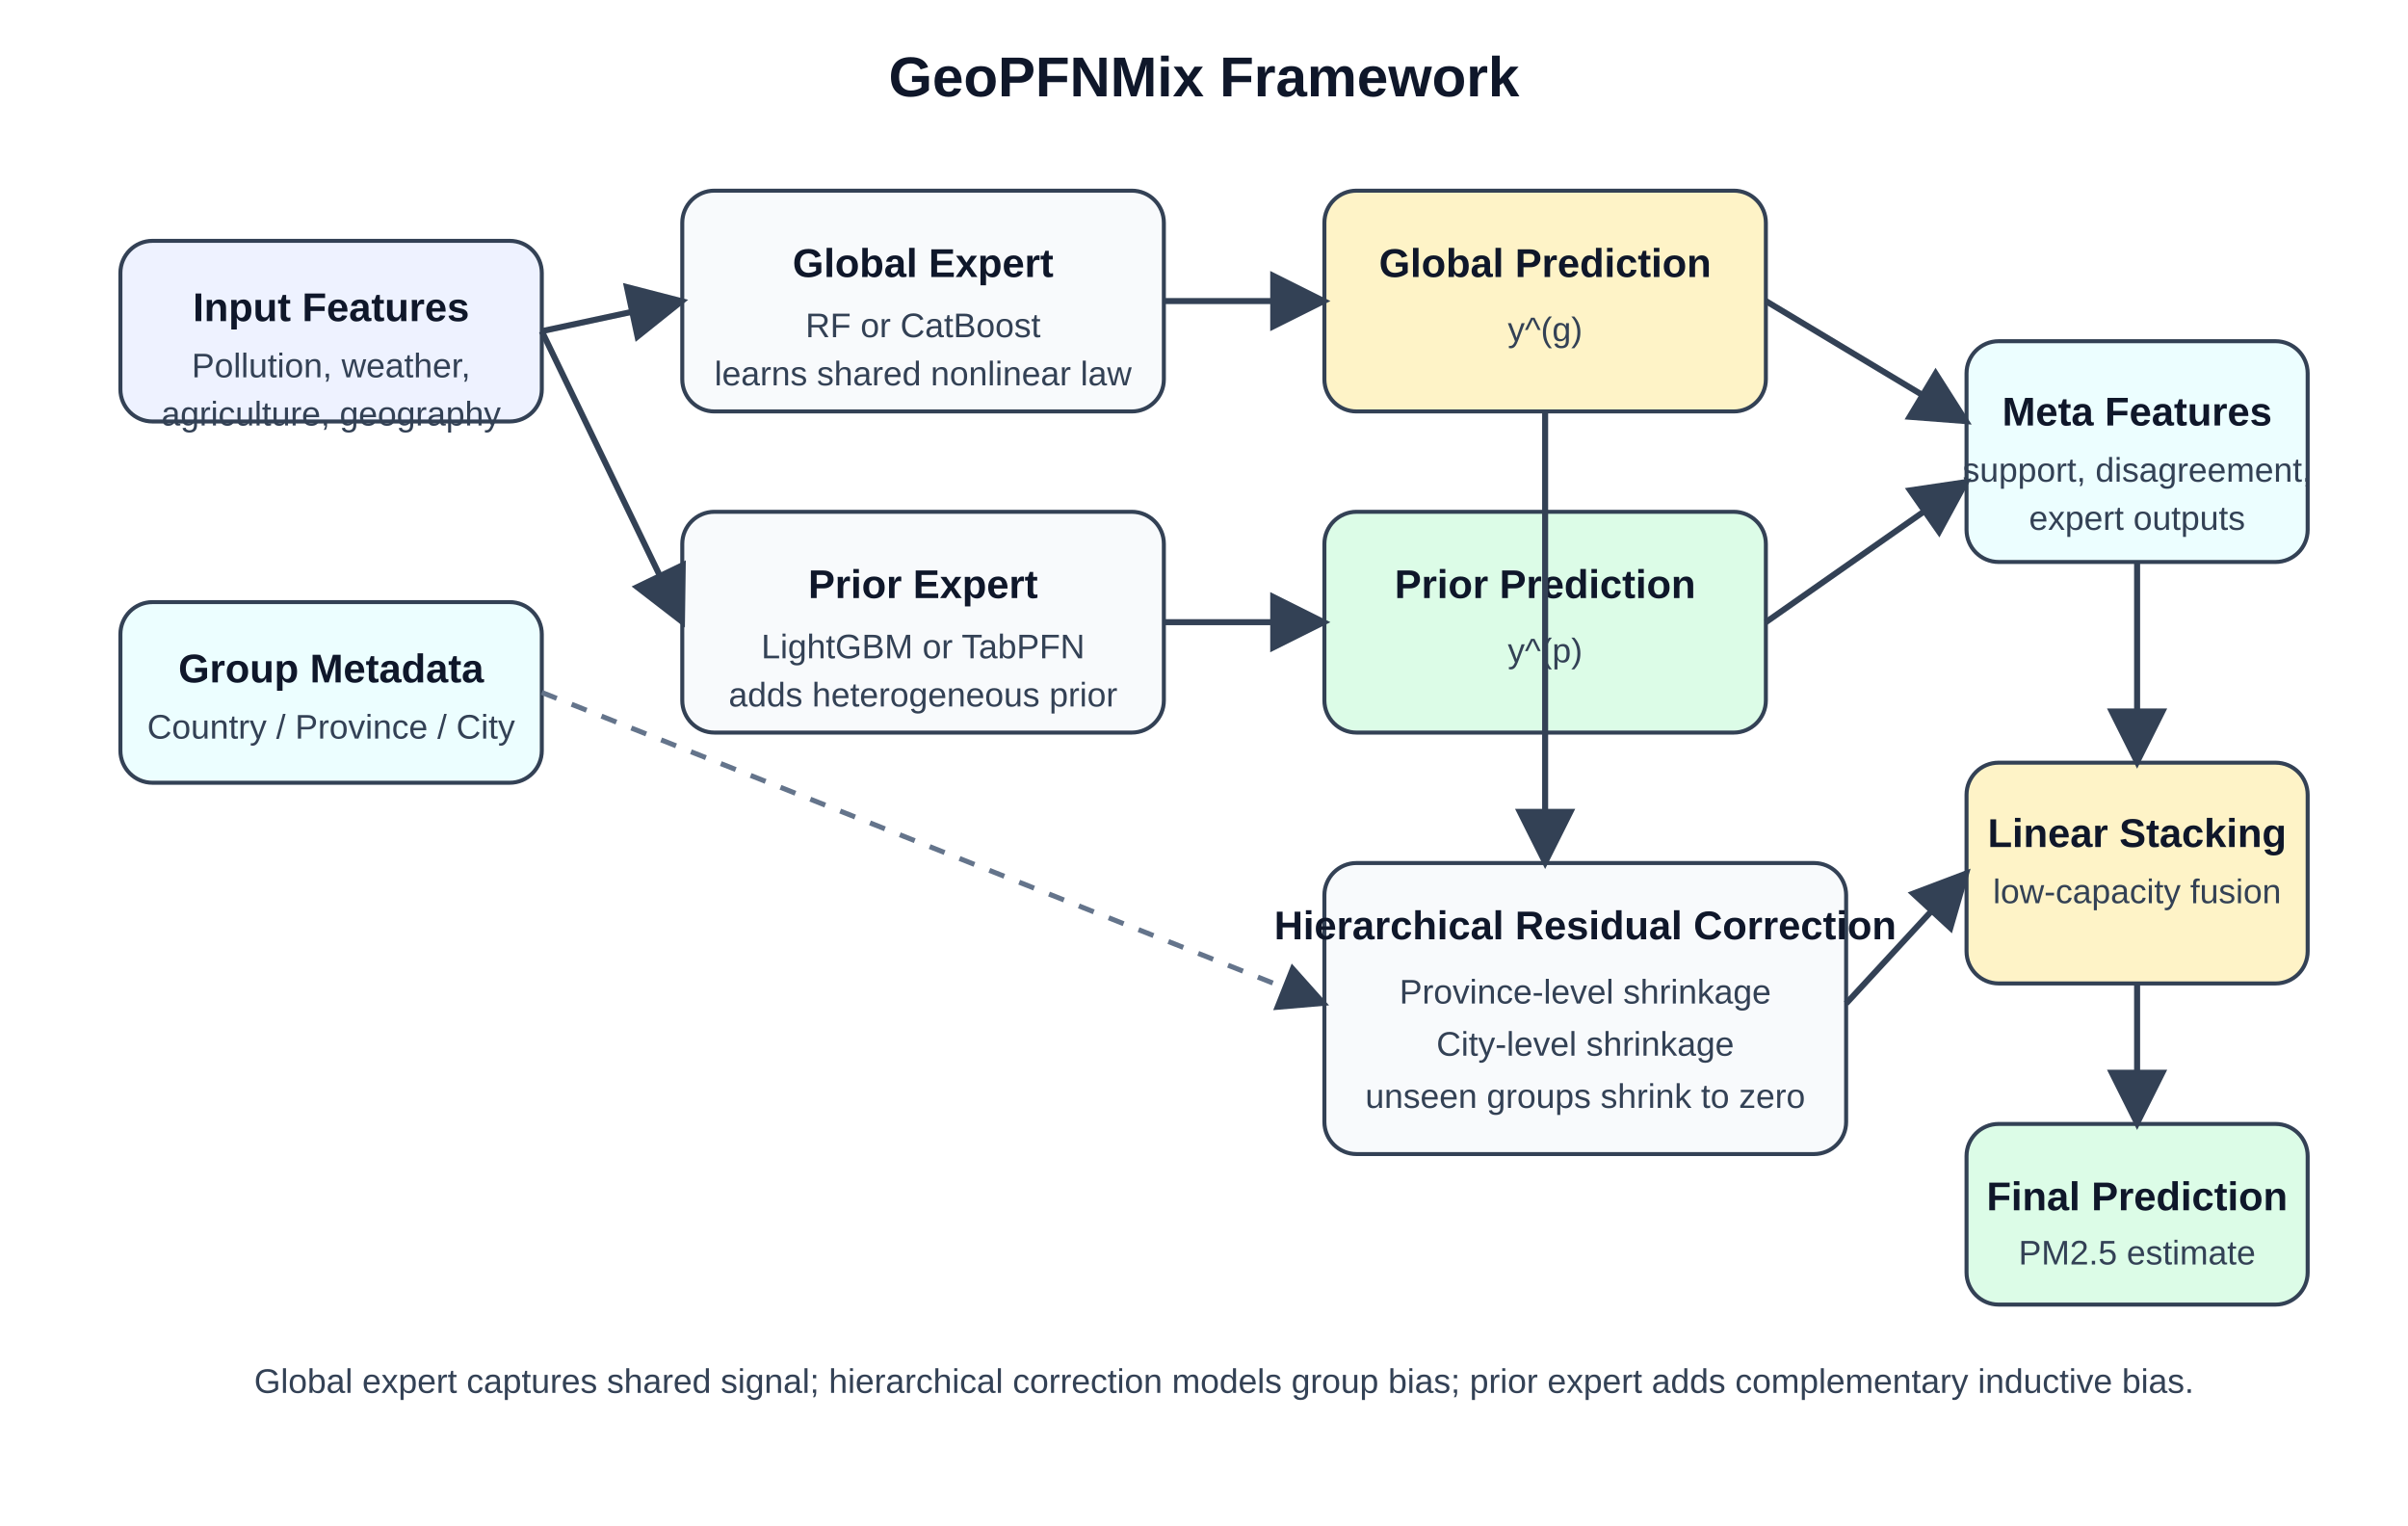
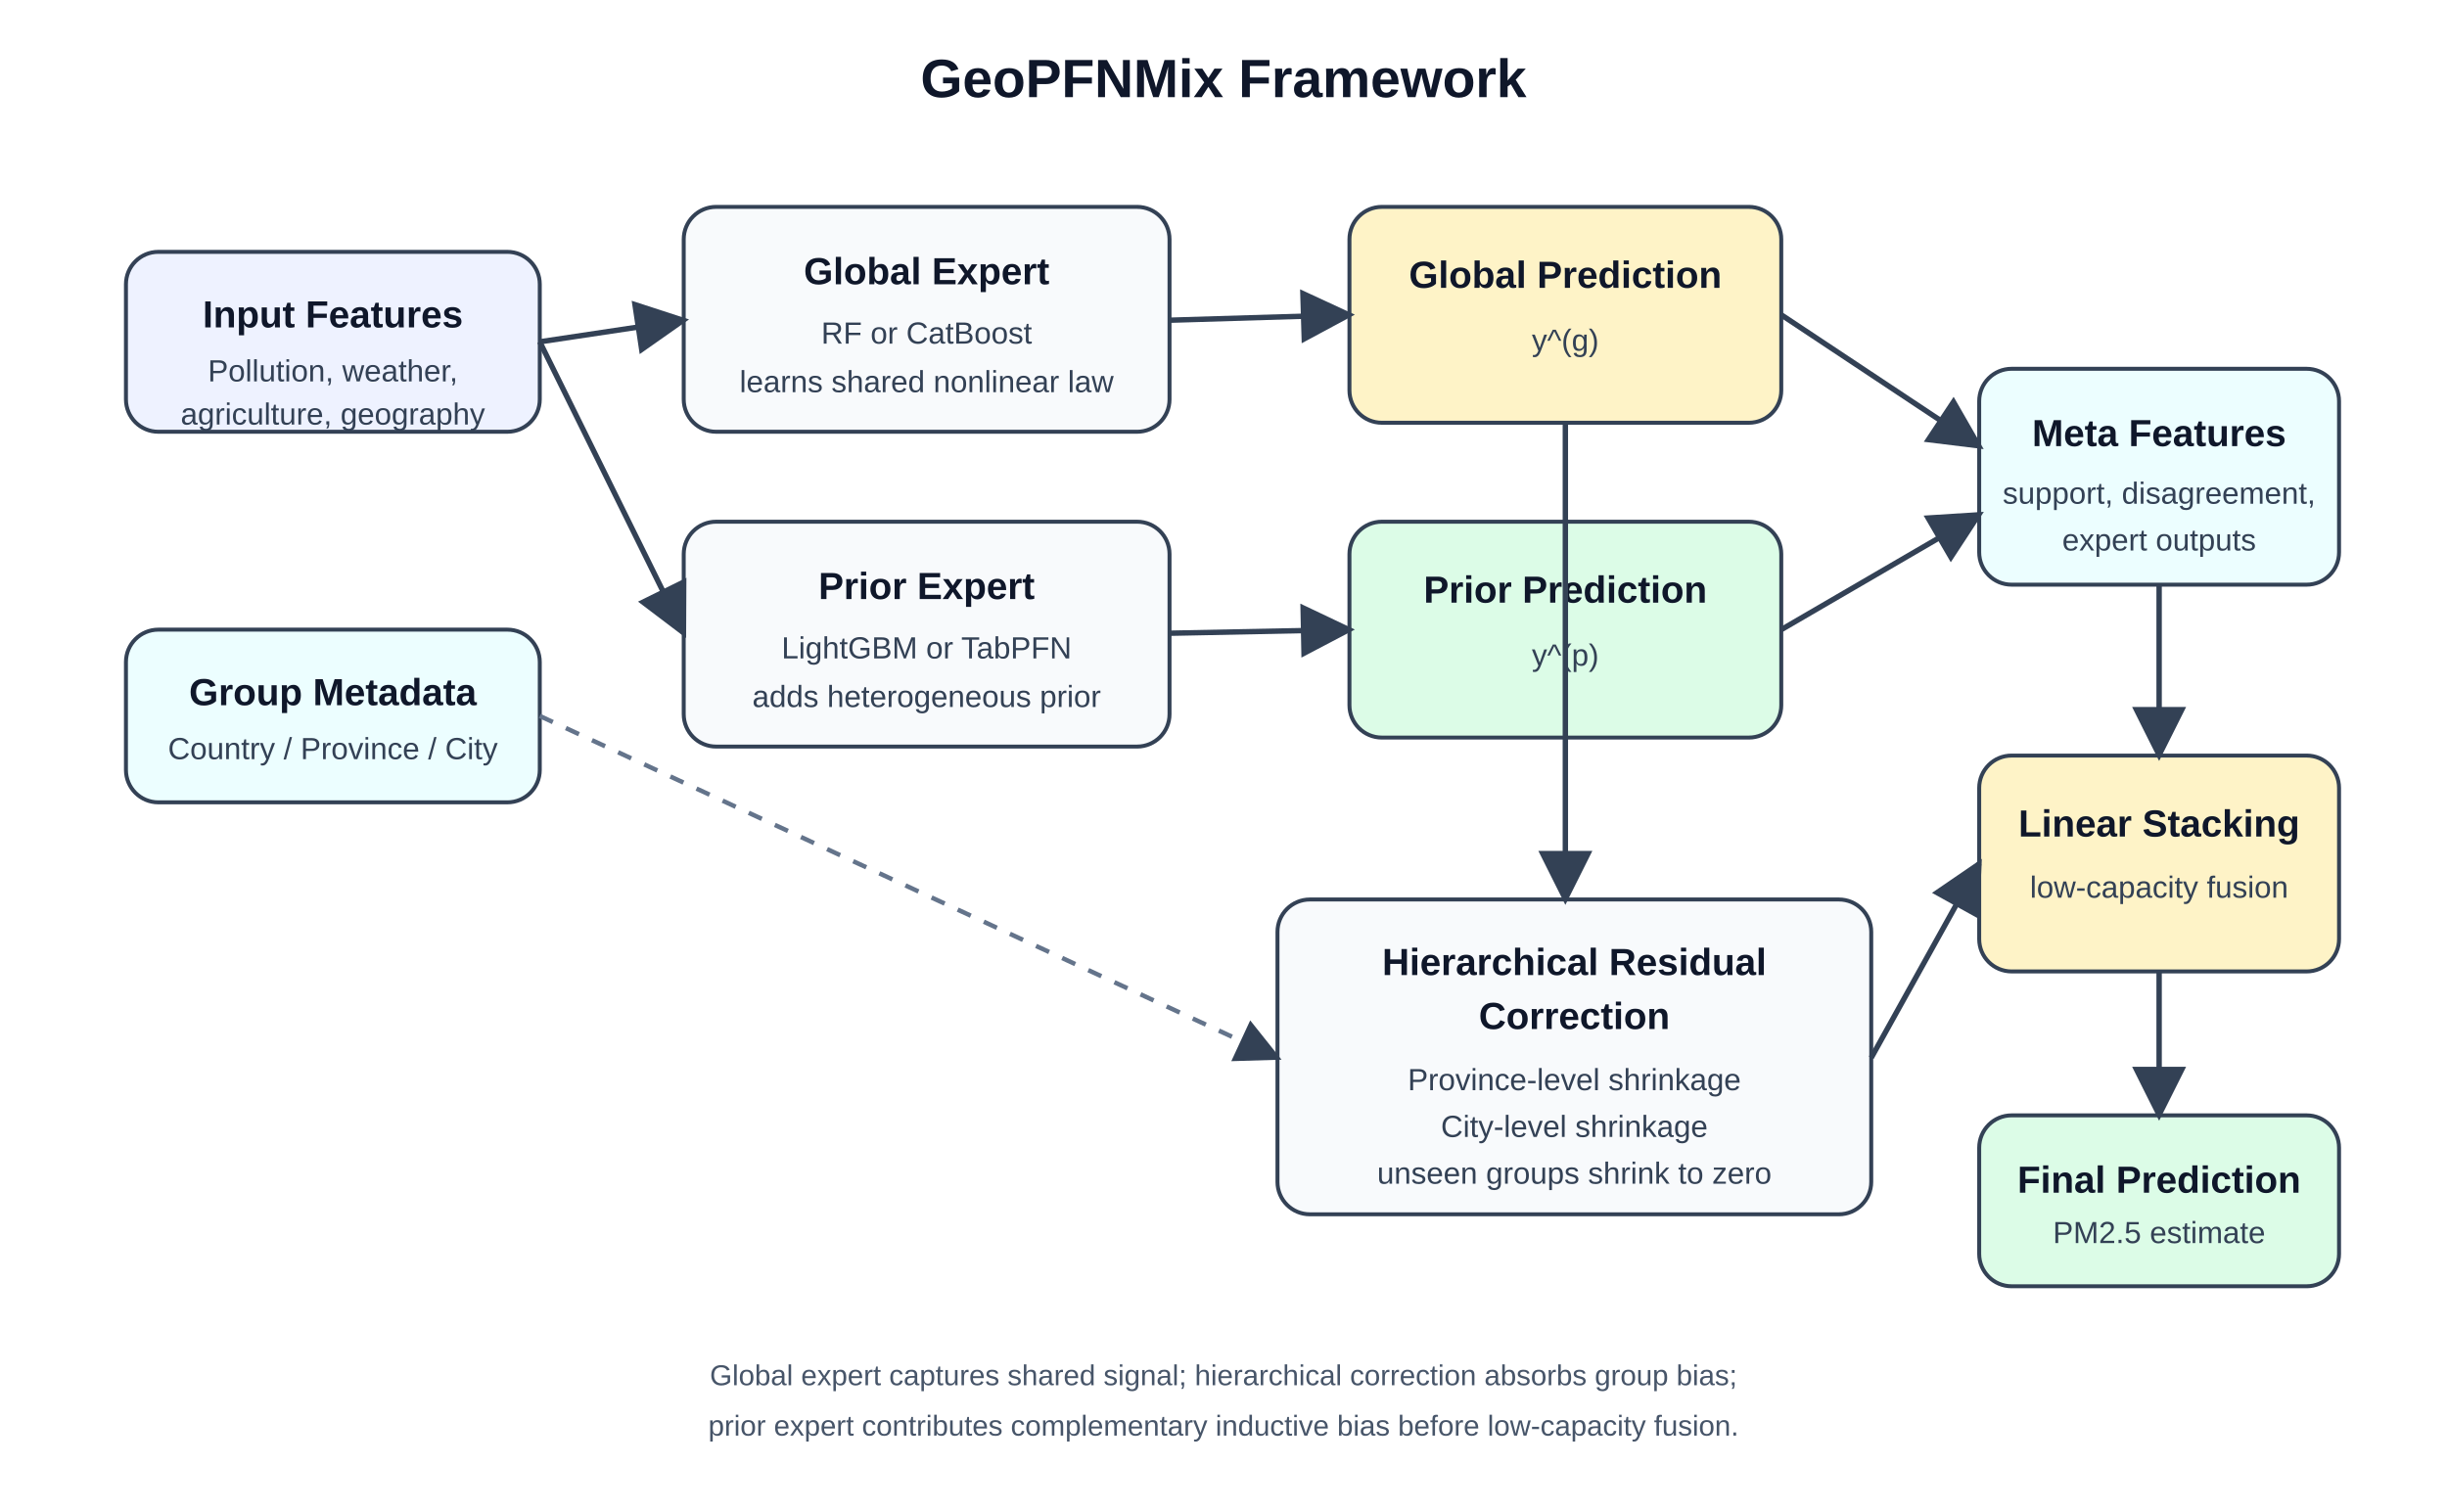
- <svg xmlns="http://www.w3.org/2000/svg" width="1200" height="760" viewBox="0 0 1200 760">
+ <svg xmlns="http://www.w3.org/2000/svg" width="1360" height="840" viewBox="0 0 1360 840">
  <defs>
    <marker id="arrow" markerWidth="10" markerHeight="10" refX="9" refY="5" orient="auto" markerUnits="strokeWidth">
      <path d="M0,0 L10,5 L0,10 z" fill="#334155" />
    </marker>
    <style>
-       .title { font: 700 28px 'Arial', 'Helvetica', sans-serif; fill:#0f172a; }
-       .label { font: 600 20px 'Arial', 'Helvetica', sans-serif; fill:#0f172a; }
+       .title { font: 700 30px 'Arial', 'Helvetica', sans-serif; fill:#0f172a; }
+       .label { font: 700 21px 'Arial', 'Helvetica', sans-serif; fill:#0f172a; }
      .text { font: 17px 'Arial', 'Helvetica', sans-serif; fill:#334155; }
-       .box { fill:#f8fafc; stroke:#334155; stroke-width:2; rx:16; ry:16; }
-       .soft { fill:#eef2ff; }
-       .soft2 { fill:#ecfeff; }
-       .soft3 { fill:#fef3c7; }
-       .soft4 { fill:#dcfce7; }
+       .note { font: 16px 'Arial', 'Helvetica', sans-serif; fill:#475569; }
+       .box { fill:#f8fafc; stroke:#334155; stroke-width:2.2; rx:18; ry:18; }
+       .soft-a { fill:#eef2ff; }
+       .soft-b { fill:#ecfeff; }
+       .soft-c { fill:#fef3c7; }
+       .soft-d { fill:#dcfce7; }
      .line { stroke:#334155; stroke-width:3; fill:none; marker-end:url(#arrow); }
      .dash { stroke:#64748b; stroke-width:2.5; stroke-dasharray:8 8; fill:none; marker-end:url(#arrow); }
    </style>
  </defs>
-   <text x="600" y="48" text-anchor="middle" class="title">GeoPFNMix Framework</text>
-   <rect x="60" y="120" width="210" height="90" class="box soft" />
-   <text x="165" y="160" text-anchor="middle" class="label">Input Features</text>
-   <text x="165" y="188" text-anchor="middle" class="text">Pollution, weather,</text>
-   <text x="165" y="212" text-anchor="middle" class="text">agriculture, geography</text>
-   <rect x="60" y="300" width="210" height="90" class="box soft2" />
-   <text x="165" y="340" text-anchor="middle" class="label">Group Metadata</text>
-   <text x="165" y="368" text-anchor="middle" class="text">Country / Province / City</text>
-   <rect x="340" y="95" width="240" height="110" class="box" />
-   <text x="460" y="138" text-anchor="middle" class="label">Global Expert</text>
-   <text x="460" y="168" text-anchor="middle" class="text">RF or CatBoost</text>
-   <text x="460" y="192" text-anchor="middle" class="text">learns shared nonlinear law</text>
-   <rect x="340" y="255" width="240" height="110" class="box" />
-   <text x="460" y="298" text-anchor="middle" class="label">Prior Expert</text>
-   <text x="460" y="328" text-anchor="middle" class="text">LightGBM or TabPFN</text>
-   <text x="460" y="352" text-anchor="middle" class="text">adds heterogeneous prior</text>
-   <rect x="660" y="95" width="220" height="110" class="box soft3" />
-   <text x="770" y="138" text-anchor="middle" class="label">Global Prediction</text>
-   <text x="770" y="170" text-anchor="middle" class="text">y^(g)</text>
-   <rect x="660" y="255" width="220" height="110" class="box soft4" />
-   <text x="770" y="298" text-anchor="middle" class="label">Prior Prediction</text>
-   <text x="770" y="330" text-anchor="middle" class="text">y^(p)</text>
-   <rect x="660" y="430" width="260" height="145" class="box" />
-   <text x="790" y="468" text-anchor="middle" class="label">Hierarchical Residual Correction</text>
-   <text x="790" y="500" text-anchor="middle" class="text">Province-level shrinkage</text>
-   <text x="790" y="526" text-anchor="middle" class="text">City-level shrinkage</text>
-   <text x="790" y="552" text-anchor="middle" class="text">unseen groups shrink to zero</text>
-   <rect x="980" y="170" width="170" height="110" class="box soft2" />
-   <text x="1065" y="212" text-anchor="middle" class="label">Meta Features</text>
-   <text x="1065" y="240" text-anchor="middle" class="text">support, disagreement,</text>
-   <text x="1065" y="264" text-anchor="middle" class="text">expert outputs</text>
-   <rect x="980" y="380" width="170" height="110" class="box soft3" />
-   <text x="1065" y="422" text-anchor="middle" class="label">Linear Stacking</text>
-   <text x="1065" y="450" text-anchor="middle" class="text">low-capacity fusion</text>
-   <rect x="980" y="560" width="170" height="90" class="box soft4" />
-   <text x="1065" y="603" text-anchor="middle" class="label">Final Prediction</text>
-   <text x="1065" y="630" text-anchor="middle" class="text">PM2.5 estimate</text>
-   <path d="M270 165 L340 150" class="line" />
-   <path d="M270 165 L340 310" class="line" />
-   <path d="M580 150 L660 150" class="line" />
-   <path d="M580 310 L660 310" class="line" />
-   <path d="M270 345 L660 500" class="dash" />
-   <path d="M770 205 L770 430" class="line" />
-   <path d="M880 150 L980 210" class="line" />
-   <path d="M880 310 L980 240" class="line" />
-   <path d="M920 500 L980 435" class="line" />
-   <path d="M1065 280 L1065 380" class="line" />
-   <path d="M1065 490 L1065 560" class="line" />
-   <text x="610" y="694" text-anchor="middle" class="text">
-     Global expert captures shared signal; hierarchical correction models group bias; prior expert adds complementary inductive bias.
+   <text x="680" y="54" text-anchor="middle" class="title">GeoPFNMix Framework</text>
+   <rect x="70" y="140" width="230" height="100" class="box soft-a" />
+   <text x="185" y="182" text-anchor="middle" class="label">Input Features</text>
+   <text x="185" y="212" text-anchor="middle" class="text">Pollution, weather,</text>
+   <text x="185" y="236" text-anchor="middle" class="text">agriculture, geography</text>
+   <rect x="70" y="350" width="230" height="96" class="box soft-b" />
+   <text x="185" y="392" text-anchor="middle" class="label">Group Metadata</text>
+   <text x="185" y="422" text-anchor="middle" class="text">Country / Province / City</text>
+   <rect x="380" y="115" width="270" height="125" class="box" />
+   <text x="515" y="158" text-anchor="middle" class="label">Global Expert</text>
+   <text x="515" y="191" text-anchor="middle" class="text">RF or CatBoost</text>
+   <text x="515" y="218" text-anchor="middle" class="text">learns shared nonlinear law</text>
+   <rect x="380" y="290" width="270" height="125" class="box" />
+   <text x="515" y="333" text-anchor="middle" class="label">Prior Expert</text>
+   <text x="515" y="366" text-anchor="middle" class="text">LightGBM or TabPFN</text>
+   <text x="515" y="393" text-anchor="middle" class="text">adds heterogeneous prior</text>
+   <rect x="750" y="115" width="240" height="120" class="box soft-c" />
+   <text x="870" y="160" text-anchor="middle" class="label">Global Prediction</text>
+   <text x="870" y="195" text-anchor="middle" class="text">y^(g)</text>
+   <rect x="750" y="290" width="240" height="120" class="box soft-d" />
+   <text x="870" y="335" text-anchor="middle" class="label">Prior Prediction</text>
+   <text x="870" y="370" text-anchor="middle" class="text">y^(p)</text>
+   <rect x="710" y="500" width="330" height="175" class="box" />
+   <text x="875" y="542" text-anchor="middle" class="label">Hierarchical Residual</text>
+   <text x="875" y="572" text-anchor="middle" class="label">Correction</text>
+   <text x="875" y="606" text-anchor="middle" class="text">Province-level shrinkage</text>
+   <text x="875" y="632" text-anchor="middle" class="text">City-level shrinkage</text>
+   <text x="875" y="658" text-anchor="middle" class="text">unseen groups shrink to zero</text>
+   <rect x="1100" y="205" width="200" height="120" class="box soft-b" />
+   <text x="1200" y="248" text-anchor="middle" class="label">Meta Features</text>
+   <text x="1200" y="280" text-anchor="middle" class="text">support, disagreement,</text>
+   <text x="1200" y="306" text-anchor="middle" class="text">expert outputs</text>
+   <rect x="1100" y="420" width="200" height="120" class="box soft-c" />
+   <text x="1200" y="465" text-anchor="middle" class="label">Linear Stacking</text>
+   <text x="1200" y="499" text-anchor="middle" class="text">low-capacity fusion</text>
+   <rect x="1100" y="620" width="200" height="95" class="box soft-d" />
+   <text x="1200" y="663" text-anchor="middle" class="label">Final Prediction</text>
+   <text x="1200" y="691" text-anchor="middle" class="text">PM2.5 estimate</text>
+   <path d="M300 190 L380 178" class="line" />
+   <path d="M300 190 L380 352" class="line" />
+   <path d="M650 178 L750 175" class="line" />
+   <path d="M650 352 L750 350" class="line" />
+   <path d="M300 398 L710 588" class="dash" />
+   <path d="M870 235 L870 500" class="line" />
+   <path d="M990 175 L1100 248" class="line" />
+   <path d="M990 350 L1100 286" class="line" />
+   <path d="M1040 588 L1100 480" class="line" />
+   <path d="M1200 325 L1200 420" class="line" />
+   <path d="M1200 540 L1200 620" class="line" />
+   <text x="680" y="770" text-anchor="middle" class="note">
+     Global expert captures shared signal; hierarchical correction absorbs group bias;
+   </text>
+   <text x="680" y="798" text-anchor="middle" class="note">
+     prior expert contributes complementary inductive bias before low-capacity fusion.
  </text>
</svg>
